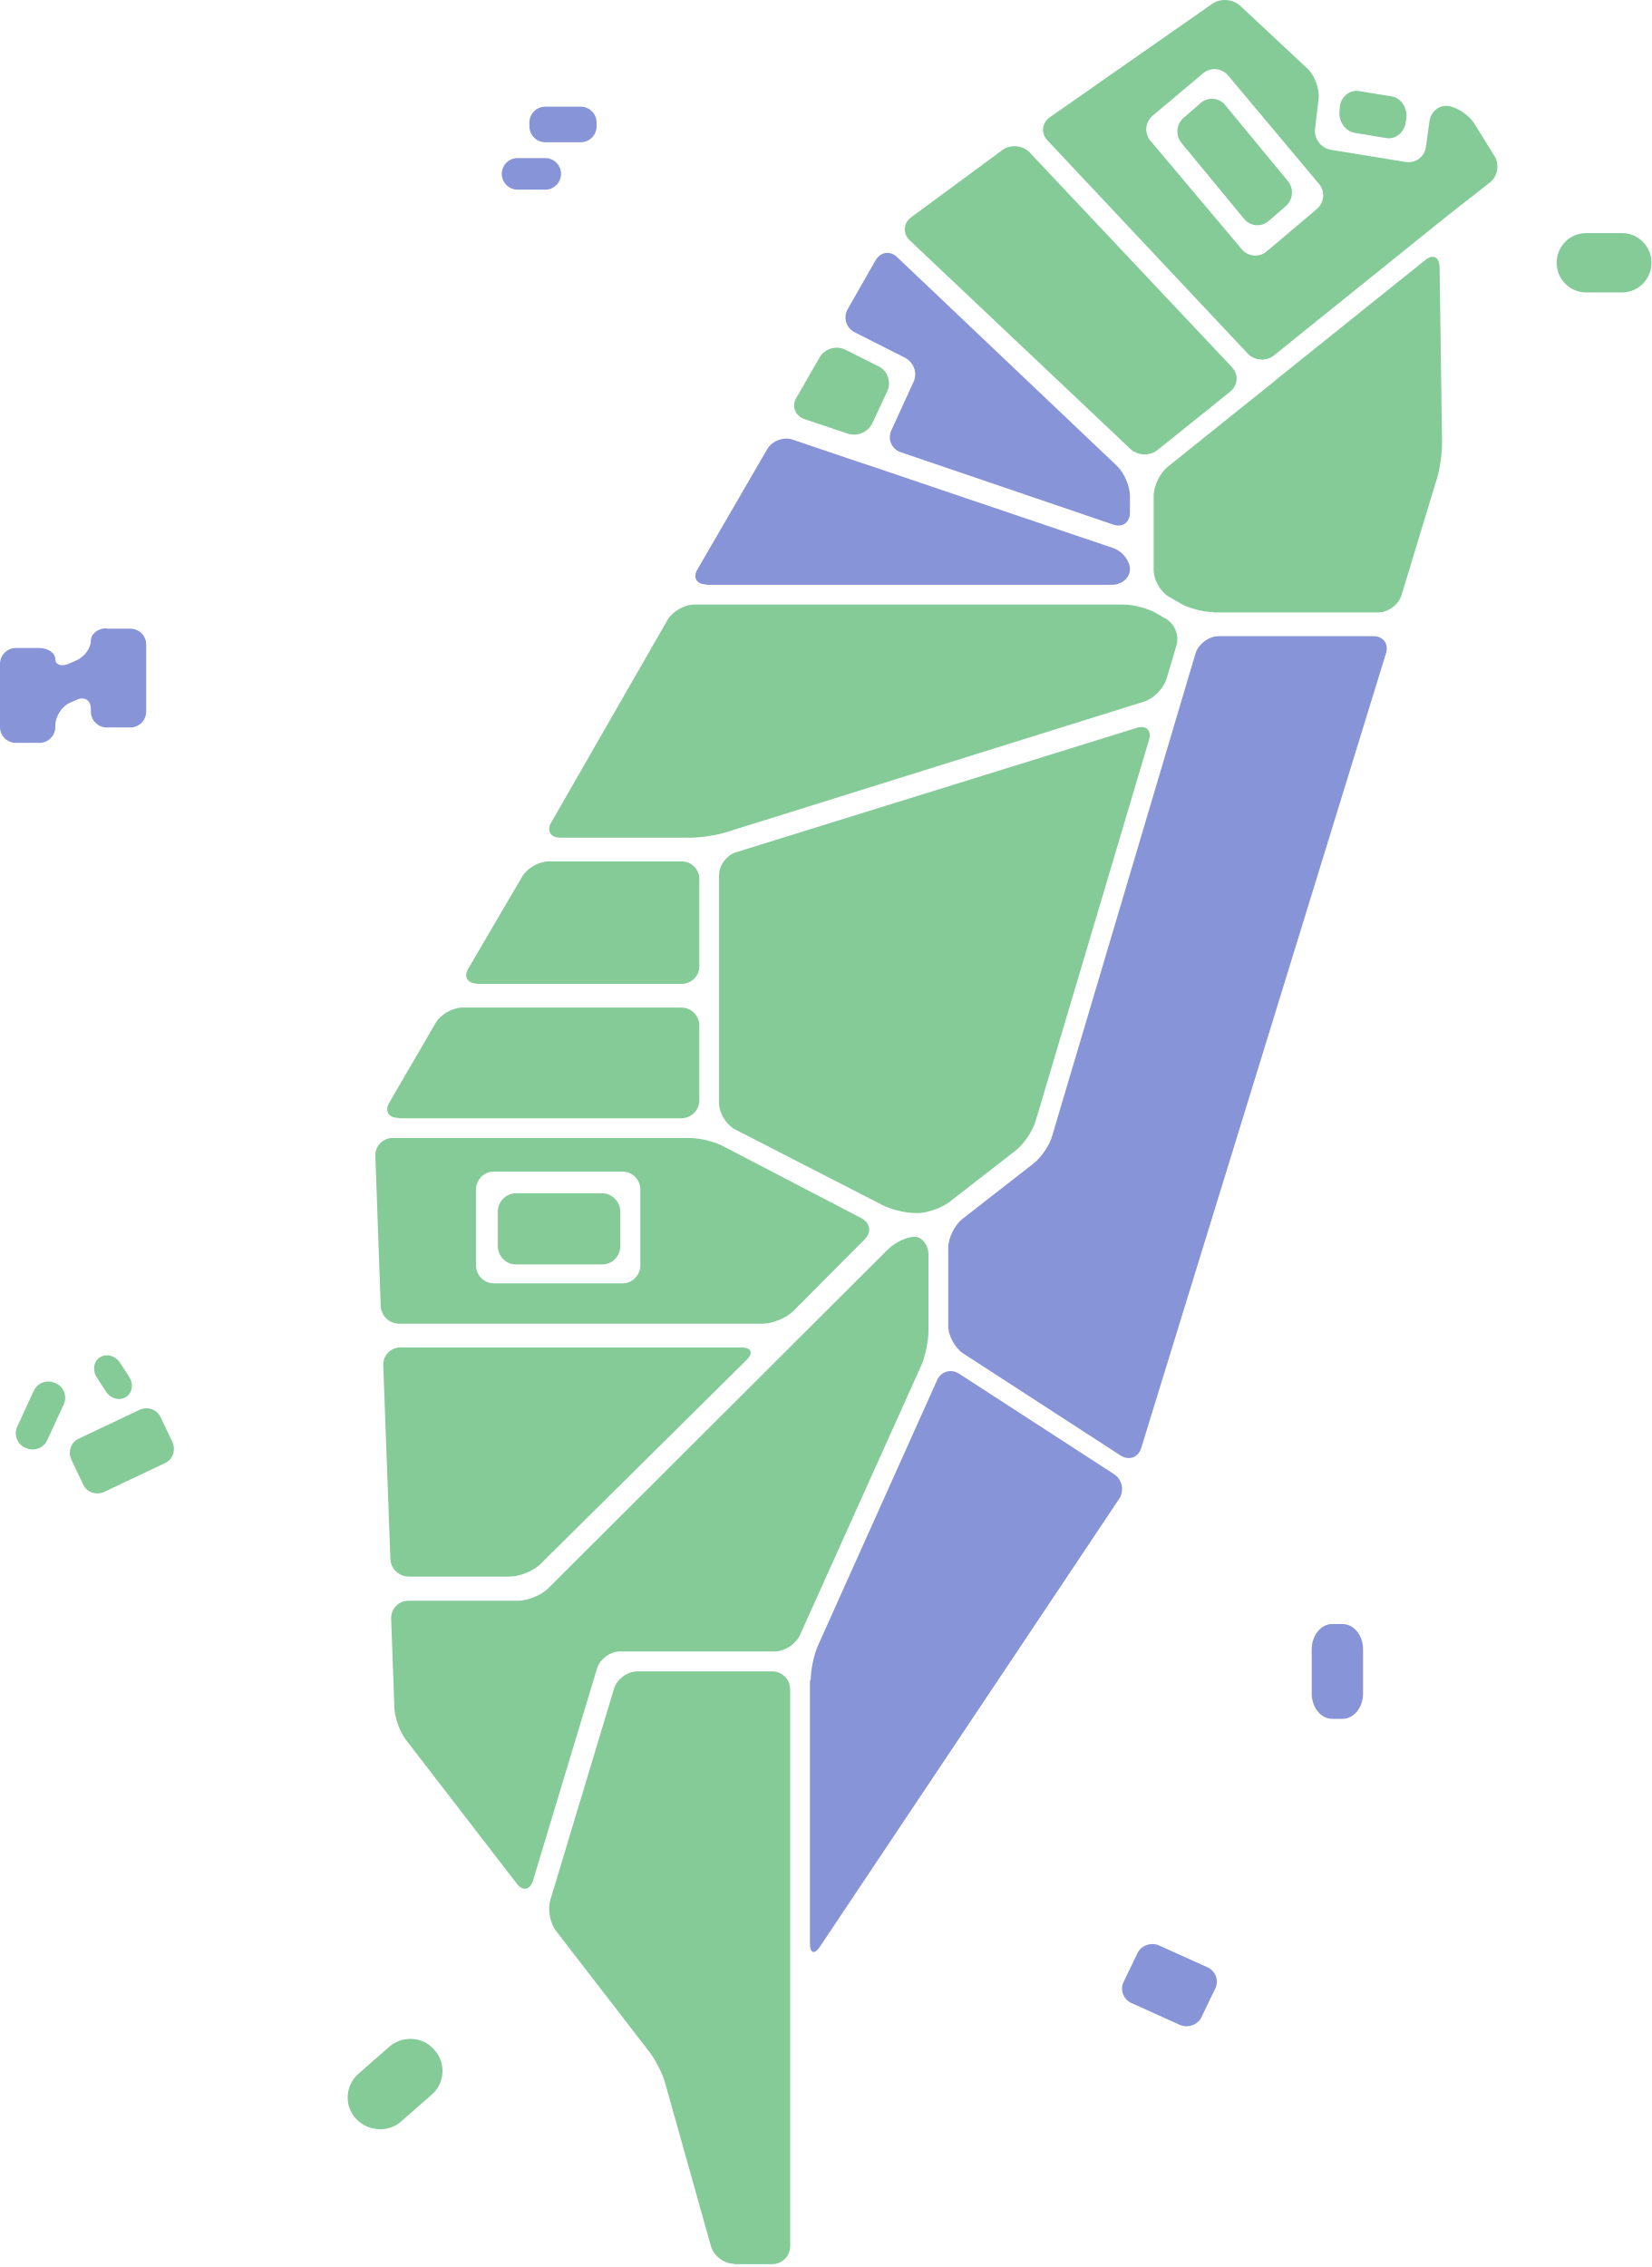
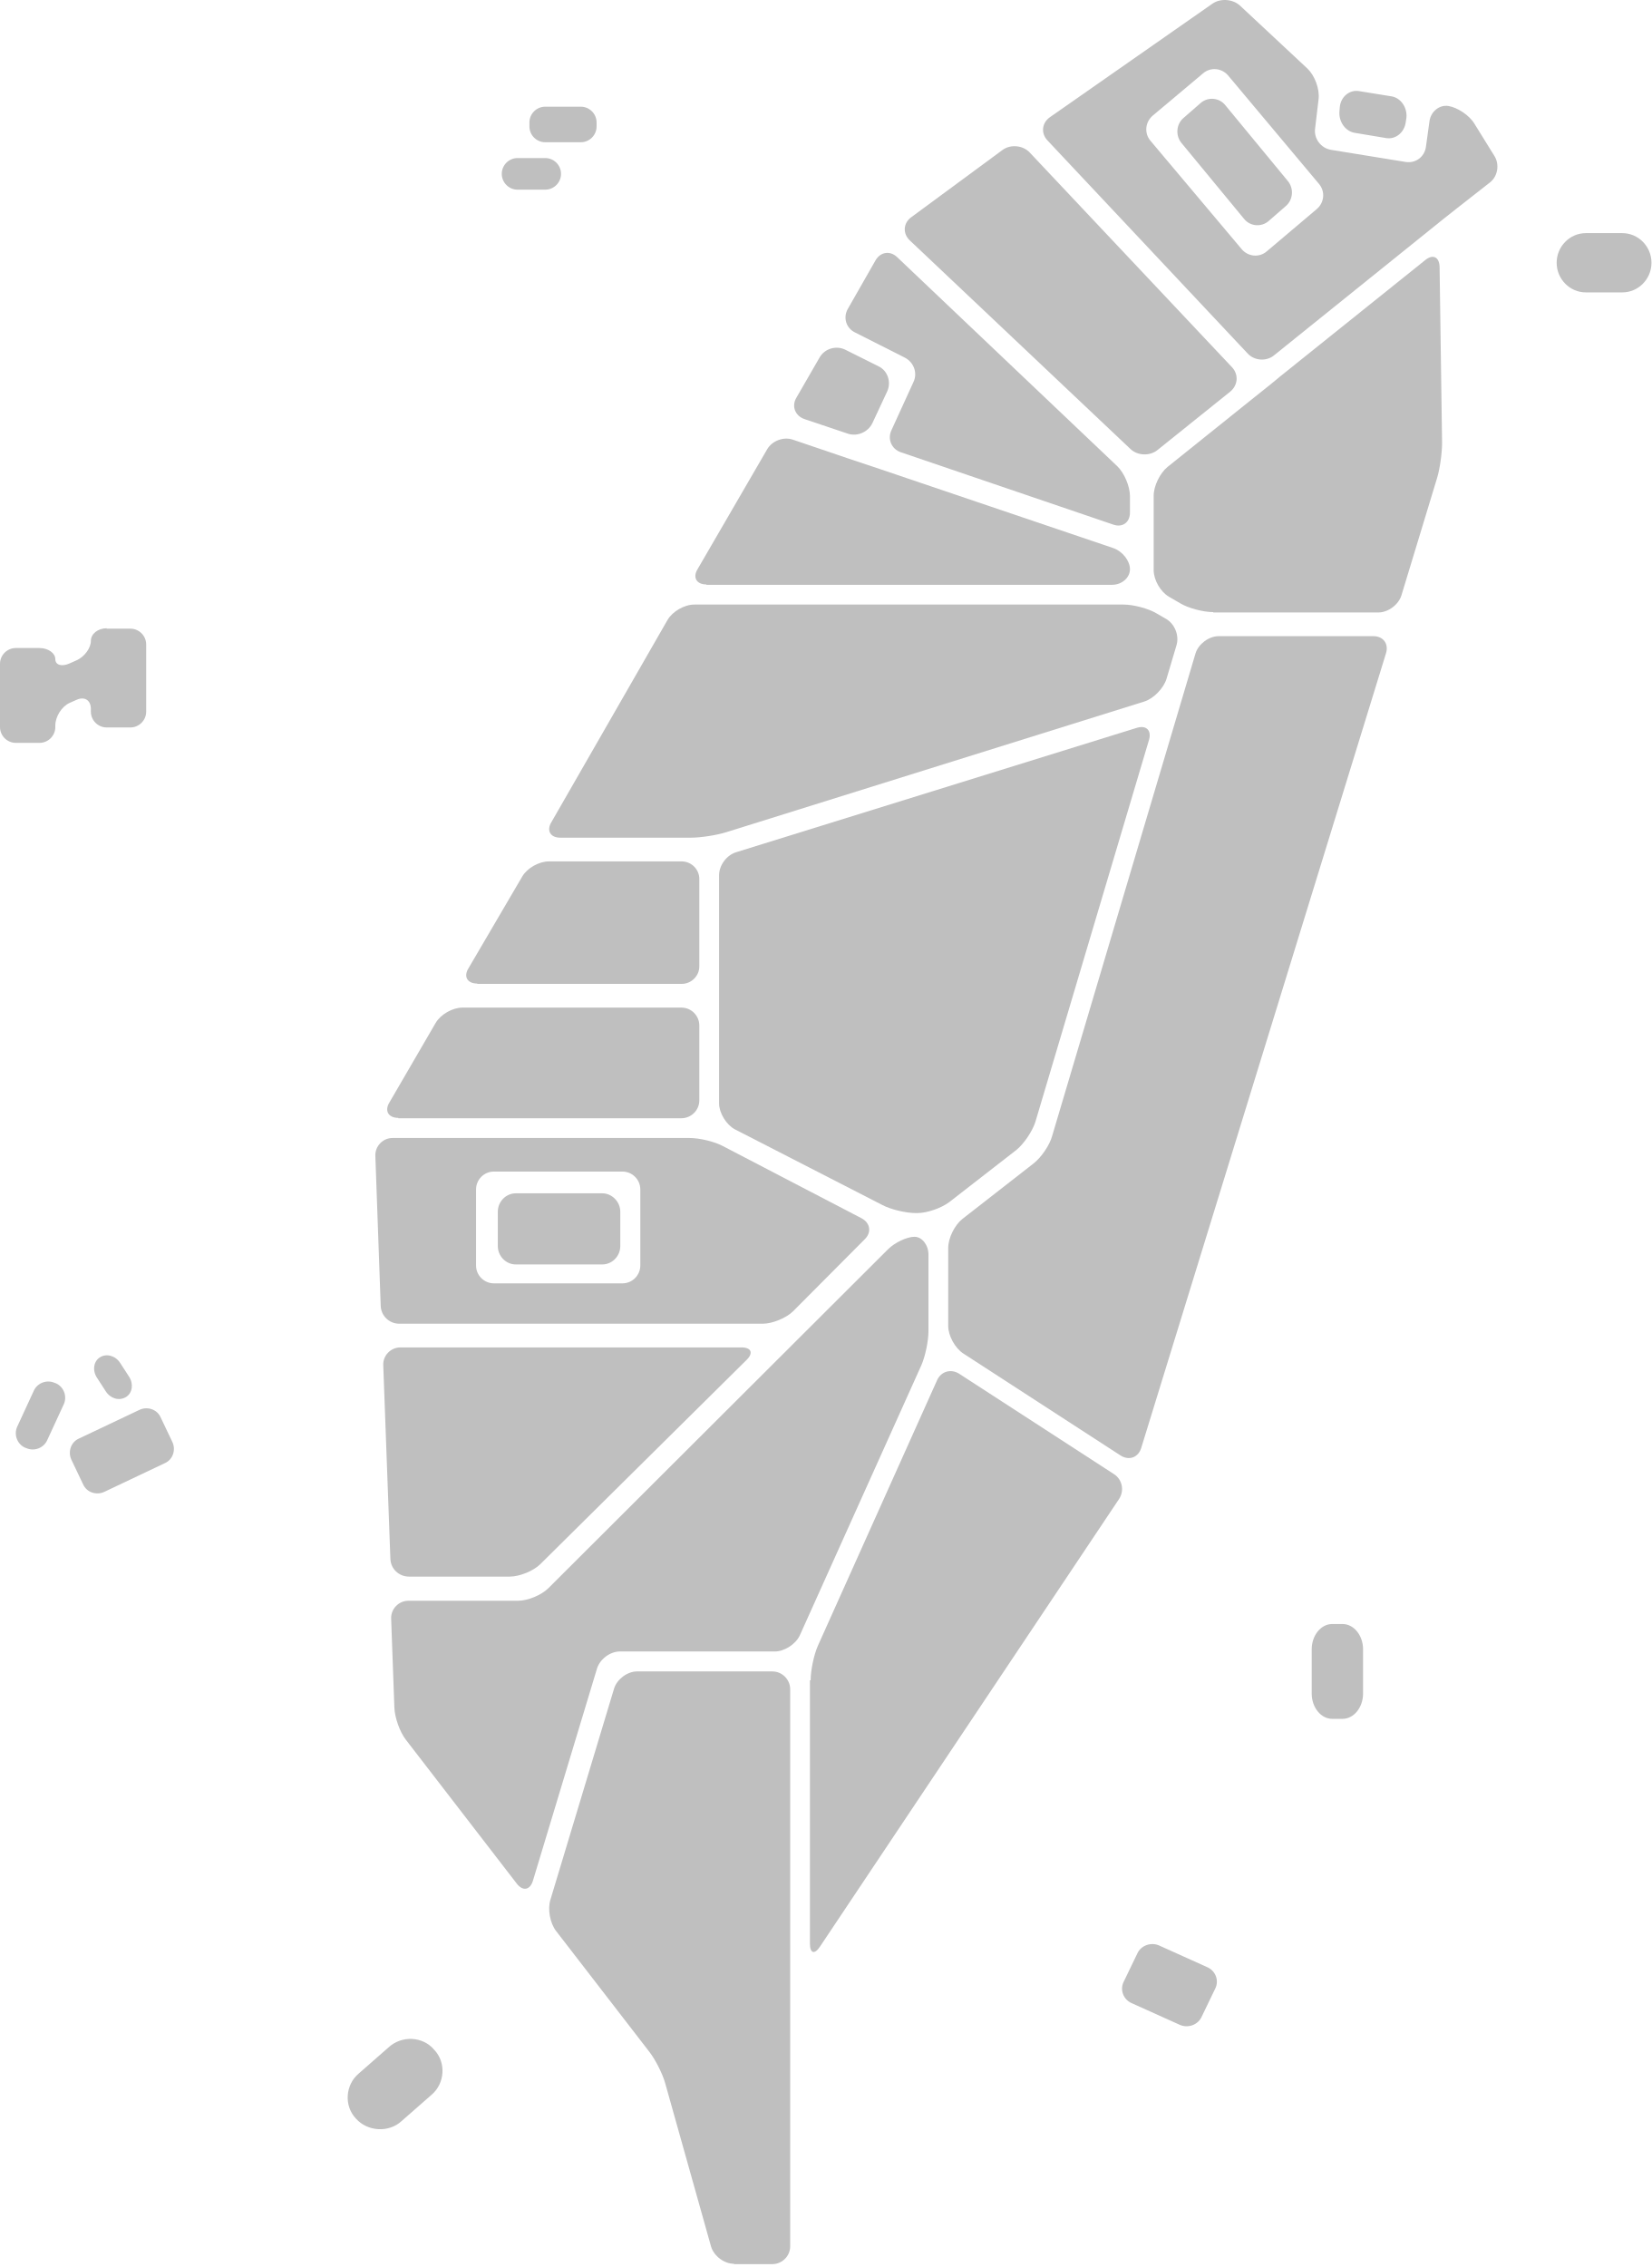
<svg xmlns="http://www.w3.org/2000/svg" width="510" height="700" viewBox="0 0 510 700" fill="none">
-   <path d="M510 81.136C510 86.169 505.946 90.287 500.99 90.287H489.728C484.772 90.287 480.718 86.169 480.718 81.136C480.718 76.103 484.772 71.986 489.728 71.986H500.99C505.946 71.986 510 76.103 510 81.136Z" fill="#84CB98" />
-   <path d="M420.933 522.933C420.933 527.228 418.078 530.742 414.589 530.742H411.416C407.927 530.742 405.072 527.228 405.072 522.933V509.268C405.072 504.973 407.927 501.459 411.416 501.459H414.589C418.078 501.459 420.933 504.973 420.933 509.268V522.933Z" fill="#8894D8" />
-   <path d="M371.057 622.797C369.921 625.237 366.891 626.335 364.367 625.237L349.472 618.527C346.948 617.429 345.812 614.5 346.948 612.06L351.24 603.154C352.376 600.713 355.405 599.615 357.93 600.713L372.824 607.424C375.348 608.522 376.484 611.45 375.348 613.89L371.057 622.797Z" fill="#8894D8" />
-   <path d="M374.654 189.005C371.571 189.005 366.947 187.793 364.415 186.251L361.002 184.268C358.36 182.726 356.268 179.091 356.268 176.007V153.095C356.268 150.011 358.25 146.045 360.562 144.173L386.654 123.244C388.966 121.371 392.93 118.287 395.242 116.304L440.161 80.284C442.473 78.412 444.454 79.293 444.564 82.377L445.335 136.792C445.335 139.766 444.674 144.723 443.794 147.587L432.784 183.828C431.903 186.691 428.711 189.115 425.628 189.115H374.654V189.005Z" fill="#84CB98" />
-   <path d="M297.492 417.941C294.935 416.288 292.823 412.433 292.823 409.459V385.337C292.823 382.253 294.824 378.288 297.159 376.415L319.061 359.343C321.507 357.47 324.175 353.615 324.953 350.641L369.202 201.722C370.092 198.859 373.316 196.435 376.318 196.435H424.124C427.237 196.435 428.905 198.859 428.015 201.722L352.414 447.13C351.525 449.993 348.746 451.095 346.077 449.443L297.492 417.941Z" fill="#8894D8" />
-   <path d="M250.341 518.835C250.341 515.736 251.339 510.977 252.559 508.211L289.374 426.202C290.594 423.435 293.699 422.55 296.249 424.21L344.042 455.198C346.593 456.858 347.258 460.289 345.595 462.835L253.225 601.065C251.561 603.611 250.12 603.168 250.12 600.18V518.835H250.341Z" fill="#8894D8" />
-   <path d="M323.483 43.37C321.384 41.154 321.716 37.94 324.256 36.167L374.402 1.146C376.943 -0.627 380.808 -0.295 383.018 1.811L403.783 21.205C405.992 23.311 407.538 27.412 407.207 30.515L406.102 39.824C405.771 42.816 407.87 45.698 410.962 46.252L434.158 50.02C437.14 50.463 439.901 48.468 440.343 45.365L441.448 37.386C441.889 34.394 444.54 32.288 447.302 32.731C450.063 33.174 453.819 35.613 455.365 38.272L461.55 48.247C463.097 50.796 462.544 54.453 460.114 56.337L450.063 64.205C447.633 66.089 443.767 69.192 441.448 71.076L393.4 109.754C391.081 111.638 387.436 111.417 385.337 109.2L323.483 43.37ZM355.956 35.723C353.637 37.718 353.305 41.154 355.294 43.481L383.459 76.95C385.448 79.278 388.872 79.61 391.191 77.615L406.655 64.538C408.974 62.543 409.306 59.107 407.317 56.78L379.262 23.311C377.274 20.984 373.85 20.651 371.53 22.646L355.956 35.723Z" fill="#84CB98" />
-   <path d="M364.877 44.178C362.915 41.84 363.242 38.277 365.531 36.384L370.762 31.818C373.051 29.814 376.539 30.148 378.392 32.486L397.683 55.87C399.645 58.208 399.318 61.771 397.029 63.664L391.798 68.229C389.509 70.234 386.021 69.9 384.168 67.561L364.877 44.178Z" fill="#84CB98" />
-   <path d="M280.94 74.213C278.716 72.099 278.938 68.873 281.384 67.092L309.624 46.285C312.07 44.505 315.85 44.839 317.963 47.064L380.446 113.38C382.558 115.605 382.336 118.943 379.89 120.946L357.432 138.971C355.097 140.863 351.317 140.751 349.093 138.637L280.94 74.213Z" fill="#84CB98" />
-   <path d="M278.153 139.634C275.304 138.643 273.989 135.56 275.304 132.808L282.098 117.943C283.413 115.191 282.208 111.888 279.468 110.456L264.016 102.639C261.276 101.317 260.29 98.014 261.824 95.372L270.372 80.397C271.906 77.755 274.865 77.314 277.057 79.406L345.002 143.928C347.194 146.02 348.947 150.204 348.947 153.177V158.242C348.947 161.325 346.646 162.976 343.797 161.985L278.153 139.634Z" fill="#8894D8" />
-   <path d="M248.421 129.401C245.502 128.39 244.379 125.36 245.951 122.778L253.138 110.319C254.71 107.626 258.191 106.616 260.998 107.962L271.329 113.126C274.136 114.472 275.259 117.952 274.023 120.758L269.42 130.635C268.072 133.441 264.703 134.9 261.784 133.89L248.421 129.401Z" fill="#84CB98" />
-   <path d="M173.254 53.684C173.254 56.368 171.057 58.565 168.373 58.565H159.833C157.148 58.565 154.952 56.368 154.952 53.684C154.952 51 157.148 48.804 159.833 48.804H168.373C171.057 48.804 173.254 51 173.254 53.684Z" fill="#8894D8" />
-   <path d="M184.235 39.043C184.235 41.727 182.038 43.923 179.354 43.923H168.373C165.689 43.923 163.493 41.727 163.493 39.043V37.823C163.493 35.139 165.689 32.943 168.373 32.943H179.354C182.038 32.943 184.235 35.139 184.235 37.823V39.043Z" fill="#8894D8" />
-   <path d="M32.943 193.995C30.258 193.995 28.062 195.703 28.062 197.9C28.062 200.096 26.11 202.78 23.67 203.878L21.474 204.854C19.034 205.952 17.081 205.342 17.081 203.512C17.081 201.682 14.885 200.096 12.201 200.096H4.88C2.196 200.096 0 202.292 0 204.976V224.498C0 227.182 2.196 229.378 4.88 229.378H12.201C14.885 229.378 17.081 227.182 17.081 224.498V224.01C17.081 221.325 19.034 218.153 21.474 217.055L23.67 216.079C26.11 214.981 28.062 216.201 28.062 218.885V219.739C28.062 222.423 30.258 224.62 32.943 224.62H40.263C42.947 224.62 45.144 222.423 45.144 219.739V198.998C45.144 196.313 42.947 194.117 40.263 194.117H32.943V193.995Z" fill="#8894D8" />
-   <path d="M53.257 445.308C54.355 447.749 53.379 450.677 50.938 451.775L32.149 460.682C29.709 461.78 26.78 460.804 25.682 458.364L22.022 450.677C20.924 448.237 21.9 445.309 24.34 444.21L43.13 435.304C45.57 434.206 48.498 435.182 49.596 437.622L53.257 445.308Z" fill="#84CB98" />
-   <path d="M14.579 444.698C13.481 447.139 10.553 448.237 8.113 447.139L7.747 447.017C5.307 445.919 4.208 442.99 5.307 440.55L10.431 429.447C11.529 427.007 14.457 425.909 16.898 427.007L17.264 427.129C19.704 428.227 20.802 431.155 19.704 433.596L14.579 444.698Z" fill="#84CB98" />
-   <path d="M39.835 425.055C41.299 427.251 40.933 430.179 38.859 431.399C36.785 432.62 34.101 431.887 32.637 429.569L29.952 425.421C28.488 423.225 28.854 420.297 30.928 419.076C32.881 417.856 35.687 418.588 37.151 420.907L39.835 425.055Z" fill="#84CB98" />
-   <path d="M134.085 632.92C137.858 636.878 137.355 643.309 133.33 646.772L124.022 654.934C119.997 658.644 113.456 658.15 109.934 654.192C106.161 650.235 106.664 643.804 110.689 640.341L119.997 632.178C124.022 628.468 130.563 628.715 134.085 632.92Z" fill="#84CB98" />
-   <path d="M218.149 180.465C215.074 180.465 213.866 178.284 215.403 175.776L236.928 138.701C238.466 136.084 241.98 134.775 244.836 135.756L261.858 141.536C264.714 142.517 269.436 144.044 272.291 145.025L343.786 169.233C346.641 170.215 348.947 173.159 348.947 175.776C348.947 178.393 346.421 180.574 343.456 180.574H218.149V180.465Z" fill="#8894D8" />
-   <path d="M282.845 374.569C279.733 374.569 275.066 373.469 272.399 372.039L226.947 348.717C224.28 347.287 222.057 343.656 222.057 340.686V270.279C222.057 267.199 224.391 264.009 227.392 263.128L351.079 224.735C353.968 223.855 355.635 225.505 354.857 228.365L319.74 346.407C318.851 349.267 316.184 353.227 313.85 355.098L293.18 371.159C290.735 373.029 286.29 374.569 283.29 374.569H282.845Z" fill="#84CB98" />
-   <path d="M173.033 258.66C169.933 258.66 168.715 256.442 170.265 253.891L206.132 191.444C207.682 188.782 211.335 186.675 214.435 186.675H346.943C350.043 186.675 354.693 187.895 357.239 189.448L360.117 191.111C362.774 192.664 364.213 196.214 363.327 199.208L360.228 209.635C359.342 212.518 356.242 215.735 353.364 216.622L224.176 256.997C221.298 257.884 216.427 258.66 213.328 258.66H173.033Z" fill="#84CB98" />
-   <path d="M226.665 699.005C223.569 699.005 220.474 696.579 219.59 693.713L205.441 643.328C204.667 640.462 202.457 636.052 200.577 633.627L171.727 596.252C169.848 593.826 169.074 589.527 169.958 586.66L189.634 521.392C190.518 518.526 193.724 516.1 196.709 516.1H238.492C241.587 516.1 244.019 518.636 244.019 521.613V693.602C244.019 696.689 241.477 699.115 238.492 699.115H226.665V699.005Z" fill="#84CB98" />
-   <path d="M123.011 345.177C119.909 345.177 118.691 342.973 120.242 340.438L134.532 315.863C136.083 313.218 139.739 311.124 142.841 311.124H210.418C213.52 311.124 215.957 313.659 215.957 316.634V339.777C215.957 342.863 213.409 345.287 210.418 345.287H123.011V345.177Z" fill="#84CB98" />
-   <path d="M123.301 408.732C120.213 408.732 117.677 406.306 117.567 403.218L115.913 356.901C115.803 353.924 118.229 351.388 121.206 351.388H212.954C216.042 351.388 220.673 352.49 223.32 353.924L266.106 376.2C268.753 377.634 269.194 380.501 267.099 382.596L244.934 404.872C242.838 406.968 238.538 408.732 235.56 408.732H123.301ZM147.01 390.757C147.01 393.845 149.546 396.271 152.524 396.271H192.223C195.31 396.271 197.736 393.734 197.736 390.757V367.268C197.736 364.18 195.2 361.754 192.223 361.754H152.524C149.436 361.754 147.01 364.29 147.01 367.268V390.757Z" fill="#84CB98" />
-   <path d="M126.285 486.818C123.2 486.818 120.666 484.423 120.556 481.375L118.353 421.496C118.243 418.557 120.666 416.053 123.641 416.053H228.954C232.039 416.053 232.7 417.795 230.606 419.863L166.824 483.008C164.731 485.076 160.434 486.818 157.46 486.818H126.285Z" fill="#84CB98" />
-   <path d="M125.326 537.183C123.446 534.756 121.899 530.344 121.788 527.256L120.793 499.793C120.683 496.815 123.115 494.279 126.099 494.279H159.926C163.022 494.279 167.222 492.514 169.323 490.418L274.231 385.75C276.331 383.655 280.09 381.89 282.411 381.89C284.733 381.89 286.723 384.427 286.723 387.405V411.007C286.723 414.096 285.728 418.838 284.512 421.595L247.037 504.867C245.821 507.624 242.283 509.94 239.298 509.94H191.432C188.337 509.94 185.241 512.367 184.357 515.234L164.569 580.748C163.685 583.616 161.474 584.057 159.595 581.631L125.326 537.183Z" fill="#84CB98" />
-   <path d="M159.294 390.431C156.179 390.431 153.732 387.813 153.732 384.741V374.158C153.732 370.972 156.291 368.469 159.294 368.469H185.993C188.996 368.469 191.555 371.086 191.555 374.158V384.741C191.555 387.927 188.996 390.431 185.993 390.431H159.294Z" fill="#84CB98" />
-   <path d="M147.375 303.696C144.307 303.696 143.102 301.534 144.636 299.049L161.289 270.628C162.822 268.034 166.438 265.981 169.505 265.981H210.479C213.547 265.981 215.957 268.466 215.957 271.384V298.401C215.957 301.426 213.437 303.804 210.479 303.804H147.375V303.696Z" fill="#84CB98" />
-   <path d="M418.358 41.016C415.465 40.551 413.323 37.531 413.644 34.279L413.751 33.002C414.073 29.866 416.751 27.659 419.644 28.124L429.714 29.75C432.606 30.215 434.642 33.234 434.321 36.37L434.106 37.764C433.678 40.899 431 43.106 428.107 42.642L418.358 41.016Z" fill="#84CB98" />
+   <path id="GuishanIsland" d="M510 81.136C510 86.169 505.946 90.287 500.99 90.287H489.728C484.772 90.287 480.718 86.169 480.718 81.136C480.718 76.103 484.772 71.986 489.728 71.986H500.99C505.946 71.986 510 76.103 510 81.136Z" fill="#BFBFBF" />
+   <path id="GreenIsland" d="M420.933 522.933C420.933 527.228 418.078 530.742 414.589 530.742H411.416C407.927 530.742 405.072 527.228 405.072 522.933V509.268C405.072 504.973 407.927 501.459 411.416 501.459H414.589C418.078 501.459 420.933 504.973 420.933 509.268V522.933Z" fill="#BFBFBF" />
+   <path id="Lanyu" d="M371.057 622.797C369.921 625.237 366.891 626.335 364.367 625.237L349.472 618.527C346.948 617.429 345.812 614.5 346.948 612.06L351.24 603.154C352.376 600.713 355.405 599.615 357.93 600.713L372.824 607.424C375.348 608.522 376.484 611.45 375.348 613.89L371.057 622.797Z" fill="#BFBFBF" />
+   <path id="Yilan" d="M374.654 189.005C371.571 189.005 366.947 187.793 364.415 186.251L361.002 184.268C358.36 182.726 356.268 179.091 356.268 176.007V153.095C356.268 150.011 358.25 146.045 360.562 144.173L386.654 123.244C388.966 121.371 392.93 118.287 395.242 116.304L440.161 80.284C442.473 78.412 444.454 79.293 444.564 82.377L445.335 136.792C445.335 139.766 444.674 144.723 443.794 147.587L432.784 183.828C431.903 186.691 428.711 189.115 425.628 189.115H374.654V189.005Z" fill="#BFBFBF" />
+   <path id="Hualien" d="M297.492 417.941C294.935 416.288 292.823 412.433 292.823 409.459V385.337C292.823 382.253 294.824 378.288 297.159 376.415L319.061 359.343C321.507 357.47 324.175 353.615 324.953 350.641L369.202 201.722C370.092 198.859 373.316 196.435 376.318 196.435H424.124C427.237 196.435 428.905 198.859 428.015 201.722L352.414 447.13C351.525 449.993 348.746 451.095 346.077 449.443L297.492 417.941Z" fill="#BFBFBF" />
+   <path id="Taitung" d="M250.341 518.835C250.341 515.736 251.339 510.977 252.559 508.211L289.374 426.202C290.594 423.435 293.699 422.55 296.249 424.21L344.042 455.198C346.593 456.858 347.258 460.289 345.595 462.835L253.225 601.065C251.561 603.611 250.12 603.168 250.12 600.18V518.835H250.341Z" fill="#BFBFBF" />
+   <path id="NewTaipei" d="M323.483 43.37C321.384 41.154 321.716 37.94 324.256 36.167L374.402 1.146C376.943 -0.627 380.808 -0.295 383.018 1.811L403.783 21.205C405.992 23.311 407.538 27.412 407.207 30.515L406.102 39.824C405.771 42.816 407.87 45.698 410.962 46.252L434.158 50.02C437.14 50.463 439.901 48.468 440.343 45.365L441.448 37.386C441.889 34.394 444.54 32.288 447.302 32.731C450.063 33.174 453.819 35.613 455.365 38.272L461.55 48.247C463.097 50.796 462.544 54.453 460.114 56.337L450.063 64.205C447.633 66.089 443.767 69.192 441.448 71.076L393.4 109.754C391.081 111.638 387.436 111.417 385.337 109.2L323.483 43.37ZM355.956 35.723C353.637 37.718 353.305 41.154 355.294 43.481L383.459 76.95C385.448 79.278 388.872 79.61 391.191 77.615L406.655 64.538C408.974 62.543 409.306 59.107 407.317 56.78L379.262 23.311C377.274 20.984 373.85 20.651 371.53 22.646L355.956 35.723Z" fill="#BFBFBF" />
+   <path id="Taipei" d="M364.877 44.178C362.915 41.84 363.242 38.277 365.531 36.384L370.762 31.818C373.051 29.814 376.539 30.148 378.392 32.486L397.683 55.87C399.645 58.208 399.318 61.771 397.029 63.664L391.798 68.229C389.509 70.234 386.021 69.9 384.168 67.561L364.877 44.178Z" fill="#BFBFBF" />
+   <path id="Taoyuan" d="M280.94 74.213C278.716 72.099 278.938 68.873 281.384 67.092L309.624 46.285C312.07 44.505 315.85 44.839 317.963 47.064L380.446 113.38C382.558 115.605 382.336 118.943 379.89 120.946L357.432 138.971C355.097 140.863 351.317 140.751 349.093 138.637L280.94 74.213Z" fill="#BFBFBF" />
+   <path id="HsinchuCounty" d="M278.153 139.634C275.304 138.643 273.989 135.56 275.304 132.808L282.098 117.943C283.413 115.191 282.208 111.888 279.468 110.456L264.016 102.639C261.276 101.317 260.29 98.014 261.824 95.372L270.372 80.397C271.906 77.755 274.865 77.314 277.057 79.406L345.002 143.928C347.194 146.02 348.947 150.204 348.947 153.177V158.242C348.947 161.325 346.646 162.976 343.797 161.985L278.153 139.634Z" fill="#BFBFBF" />
+   <path id="HsinchuCity" d="M248.421 129.401C245.502 128.39 244.379 125.36 245.951 122.778L253.138 110.319C254.71 107.626 258.191 106.616 260.998 107.962L271.329 113.126C274.136 114.472 275.259 117.952 274.023 120.758L269.42 130.635C268.072 133.441 264.703 134.9 261.784 133.89L248.421 129.401Z" fill="#BFBFBF" />
+   <path id="Lienchiang" d="M173.254 53.684C173.254 56.368 171.057 58.565 168.373 58.565H159.833C157.148 58.565 154.952 56.368 154.952 53.684C154.952 51 157.148 48.804 159.833 48.804H168.373C171.057 48.804 173.254 51 173.254 53.684Z" fill="#BFBFBF" />
+   <path id="Lienchiang2" d="M184.235 39.043C184.235 41.727 182.038 43.923 179.354 43.923H168.373C165.689 43.923 163.493 41.727 163.493 39.043V37.823C163.493 35.139 165.689 32.943 168.373 32.943H179.354C182.038 32.943 184.235 35.139 184.235 37.823V39.043Z" fill="#BFBFBF" />
+   <path id="Kinmen" d="M32.943 193.995C30.258 193.995 28.062 195.703 28.062 197.9C28.062 200.096 26.11 202.78 23.67 203.878L21.474 204.854C19.034 205.952 17.081 205.342 17.081 203.512C17.081 201.682 14.885 200.096 12.201 200.096H4.88C2.196 200.096 0 202.292 0 204.976V224.498C0 227.182 2.196 229.378 4.88 229.378H12.201C14.885 229.378 17.081 227.182 17.081 224.498V224.01C17.081 221.325 19.034 218.153 21.474 217.055L23.67 216.079C26.11 214.981 28.062 216.201 28.062 218.885V219.739C28.062 222.423 30.258 224.62 32.943 224.62H40.263C42.947 224.62 45.144 222.423 45.144 219.739V198.998C45.144 196.313 42.947 194.117 40.263 194.117H32.943V193.995Z" fill="#BFBFBF" />
+   <path id="Penghu" d="M53.257 445.308C54.355 447.749 53.379 450.677 50.938 451.775L32.149 460.682C29.709 461.78 26.78 460.804 25.682 458.364L22.022 450.677C20.924 448.237 21.9 445.309 24.34 444.21L43.13 435.304C45.57 434.206 48.498 435.182 49.596 437.622L53.257 445.308Z" fill="#BFBFBF" />
+   <path id="Penghu2" d="M14.579 444.698C13.481 447.139 10.553 448.237 8.113 447.139L7.747 447.017C5.307 445.919 4.208 442.99 5.307 440.55L10.431 429.447C11.529 427.007 14.457 425.909 16.898 427.007L17.264 427.129C19.704 428.227 20.802 431.155 19.704 433.596L14.579 444.698Z" fill="#BFBFBF" />
+   <path id="Penghu3" d="M39.835 425.055C41.299 427.251 40.933 430.179 38.859 431.399C36.785 432.62 34.101 431.887 32.637 429.569L29.952 425.421C28.488 423.225 28.854 420.297 30.928 419.076C32.881 417.856 35.687 418.588 37.151 420.907L39.835 425.055Z" fill="#BFBFBF" />
+   <path id="Liuqiu" d="M134.085 632.92C137.858 636.878 137.355 643.309 133.33 646.772L124.022 654.934C119.997 658.644 113.456 658.15 109.934 654.192C106.161 650.235 106.664 643.804 110.689 640.341L119.997 632.178C124.022 628.468 130.563 628.715 134.085 632.92Z" fill="#BFBFBF" />
+   <path id="Miaoli" d="M218.149 180.465C215.074 180.465 213.866 178.284 215.403 175.776L236.928 138.701C238.466 136.084 241.98 134.775 244.836 135.756L261.858 141.536C264.714 142.517 269.436 144.044 272.291 145.025L343.786 169.233C346.641 170.215 348.947 173.159 348.947 175.776C348.947 178.393 346.421 180.574 343.456 180.574H218.149V180.465Z" fill="#BFBFBF" />
+   <path id="Nantou" d="M282.845 374.569C279.733 374.569 275.066 373.469 272.399 372.039L226.947 348.717C224.28 347.287 222.057 343.656 222.057 340.686V270.279C222.057 267.199 224.391 264.009 227.392 263.128L351.079 224.735C353.968 223.855 355.635 225.505 354.857 228.365L319.74 346.407C318.851 349.267 316.184 353.227 313.85 355.098L293.18 371.159C290.735 373.029 286.29 374.569 283.29 374.569H282.845Z" fill="#BFBFBF" />
+   <path id="Taichung" d="M173.033 258.66C169.933 258.66 168.715 256.442 170.265 253.891L206.132 191.444C207.682 188.782 211.335 186.675 214.435 186.675H346.943C350.043 186.675 354.693 187.895 357.239 189.448L360.117 191.111C362.774 192.664 364.213 196.214 363.327 199.208L360.228 209.635C359.342 212.518 356.242 215.735 353.364 216.622L224.176 256.997C221.298 257.884 216.427 258.66 213.328 258.66H173.033Z" fill="#BFBFBF" />
+   <path id="Pingtung" d="M226.665 699.005C223.569 699.005 220.474 696.579 219.59 693.713L205.441 643.328C204.667 640.462 202.457 636.052 200.577 633.627L171.727 596.252C169.848 593.826 169.074 589.527 169.958 586.66L189.634 521.392C190.518 518.526 193.724 516.1 196.709 516.1H238.492C241.587 516.1 244.019 518.636 244.019 521.613V693.602C244.019 696.689 241.477 699.115 238.492 699.115H226.665V699.005Z" fill="#BFBFBF" />
+   <path id="Yunlin" d="M123.011 345.177C119.909 345.177 118.691 342.973 120.242 340.438L134.532 315.863C136.083 313.218 139.739 311.124 142.841 311.124H210.418C213.52 311.124 215.957 313.659 215.957 316.634V339.777C215.957 342.863 213.409 345.287 210.418 345.287H123.011V345.177Z" fill="#BFBFBF" />
+   <path id="ChiayiCounty" d="M123.301 408.732C120.213 408.732 117.677 406.306 117.567 403.218L115.913 356.901C115.803 353.924 118.229 351.388 121.206 351.388H212.954C216.042 351.388 220.673 352.49 223.32 353.924L266.106 376.2C268.753 377.634 269.194 380.501 267.099 382.596L244.934 404.872C242.838 406.968 238.538 408.732 235.56 408.732H123.301ZM147.01 390.757C147.01 393.845 149.546 396.271 152.524 396.271H192.223C195.31 396.271 197.736 393.734 197.736 390.757V367.268C197.736 364.18 195.2 361.754 192.223 361.754H152.524C149.436 361.754 147.01 364.29 147.01 367.268V390.757Z" fill="#BFBFBF" />
+   <path id="Tainan" d="M126.285 486.818C123.2 486.818 120.666 484.423 120.556 481.375L118.353 421.496C118.243 418.557 120.666 416.053 123.641 416.053H228.954C232.039 416.053 232.7 417.795 230.606 419.863L166.824 483.008C164.731 485.076 160.434 486.818 157.46 486.818H126.285Z" fill="#BFBFBF" />
+   <path id="Kaohsiung" d="M125.326 537.183C123.446 534.756 121.899 530.344 121.788 527.256L120.793 499.793C120.683 496.815 123.115 494.279 126.099 494.279H159.926C163.022 494.279 167.222 492.514 169.323 490.418L274.231 385.75C276.331 383.655 280.09 381.89 282.411 381.89C284.733 381.89 286.723 384.427 286.723 387.405V411.007C286.723 414.096 285.728 418.838 284.512 421.595L247.037 504.867C245.821 507.624 242.283 509.94 239.298 509.94H191.432C188.337 509.94 185.241 512.367 184.357 515.234L164.569 580.748C163.685 583.616 161.474 584.057 159.595 581.631L125.326 537.183Z" fill="#BFBFBF" />
+   <path id="ChiayiCity" d="M159.294 390.431C156.179 390.431 153.732 387.813 153.732 384.741V374.158C153.732 370.972 156.291 368.469 159.294 368.469H185.993C188.996 368.469 191.555 371.086 191.555 374.158V384.741C191.555 387.927 188.996 390.431 185.993 390.431H159.294Z" fill="#BFBFBF" />
+   <path id="Changhua" d="M147.375 303.696C144.307 303.696 143.102 301.534 144.636 299.049L161.289 270.628C162.822 268.034 166.438 265.981 169.505 265.981H210.479C213.547 265.981 215.957 268.466 215.957 271.384V298.401C215.957 301.426 213.437 303.804 210.479 303.804H147.375V303.696Z" fill="#BFBFBF" />
+   <path id="Keelung" d="M418.358 41.016C415.465 40.551 413.323 37.531 413.644 34.279L413.751 33.002C414.073 29.866 416.751 27.659 419.644 28.124L429.714 29.75C432.606 30.215 434.642 33.234 434.321 36.37L434.106 37.764C433.678 40.899 431 43.106 428.107 42.642L418.358 41.016Z" fill="#BFBFBF" />
</svg>
